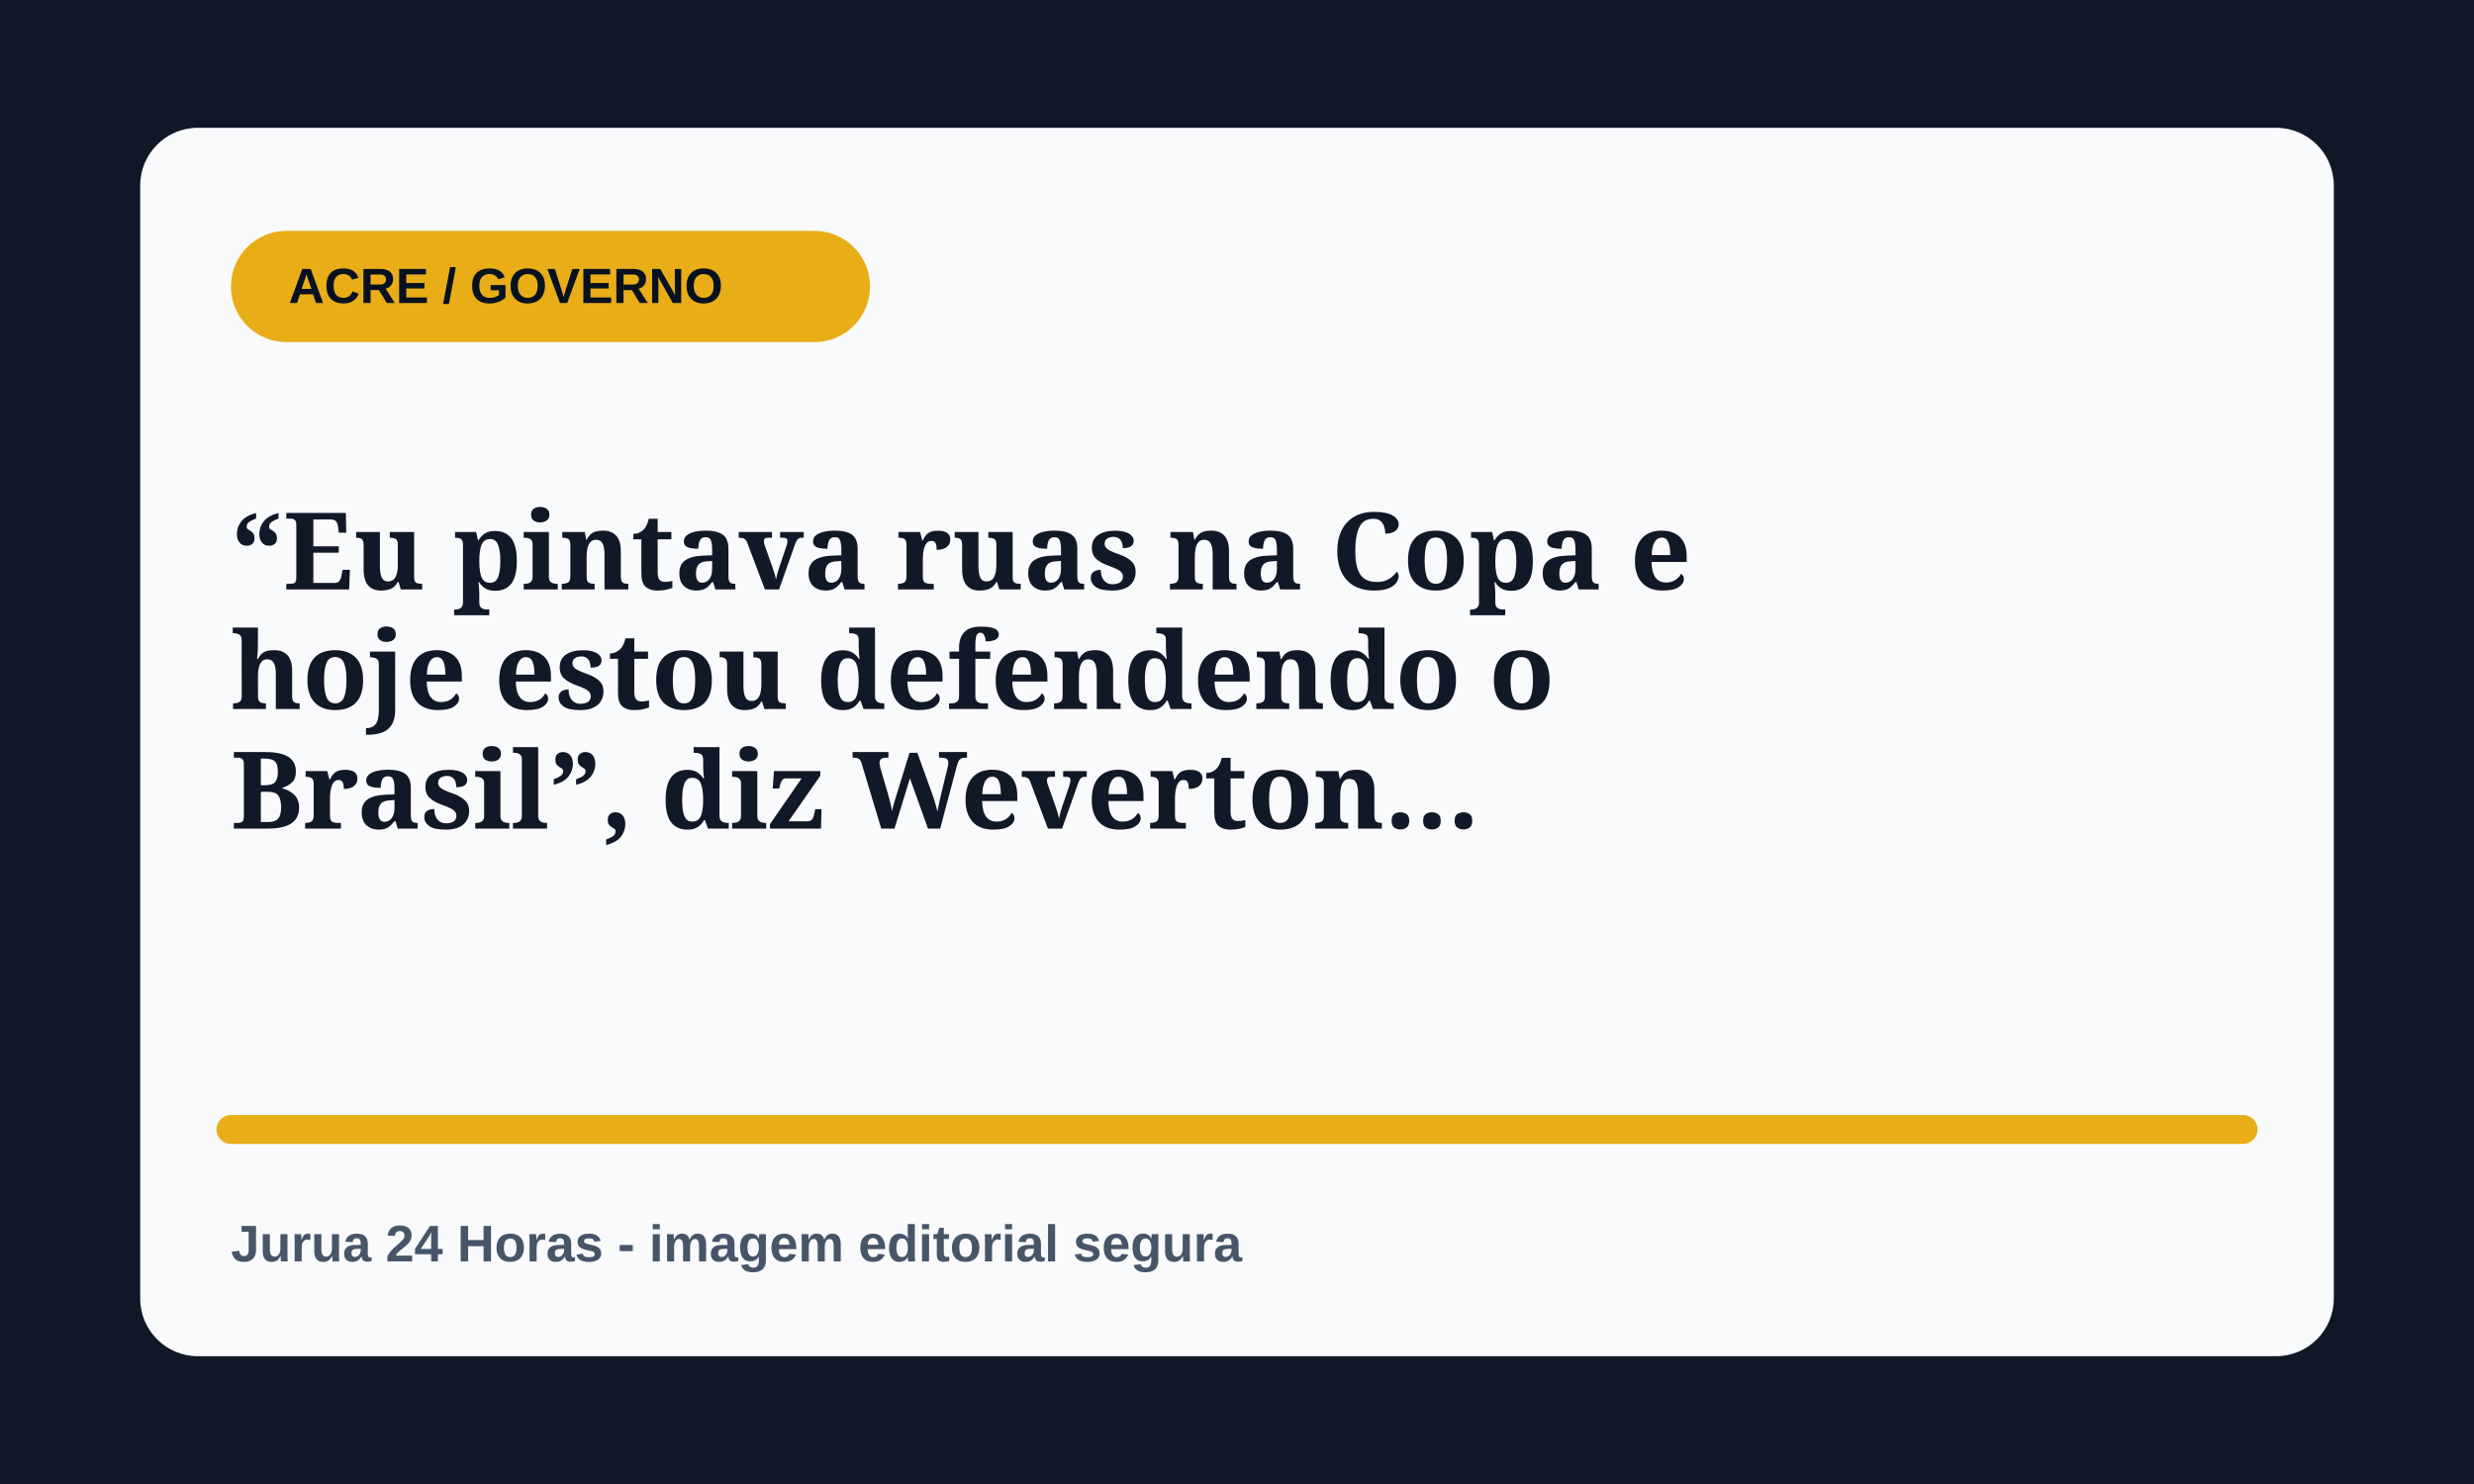
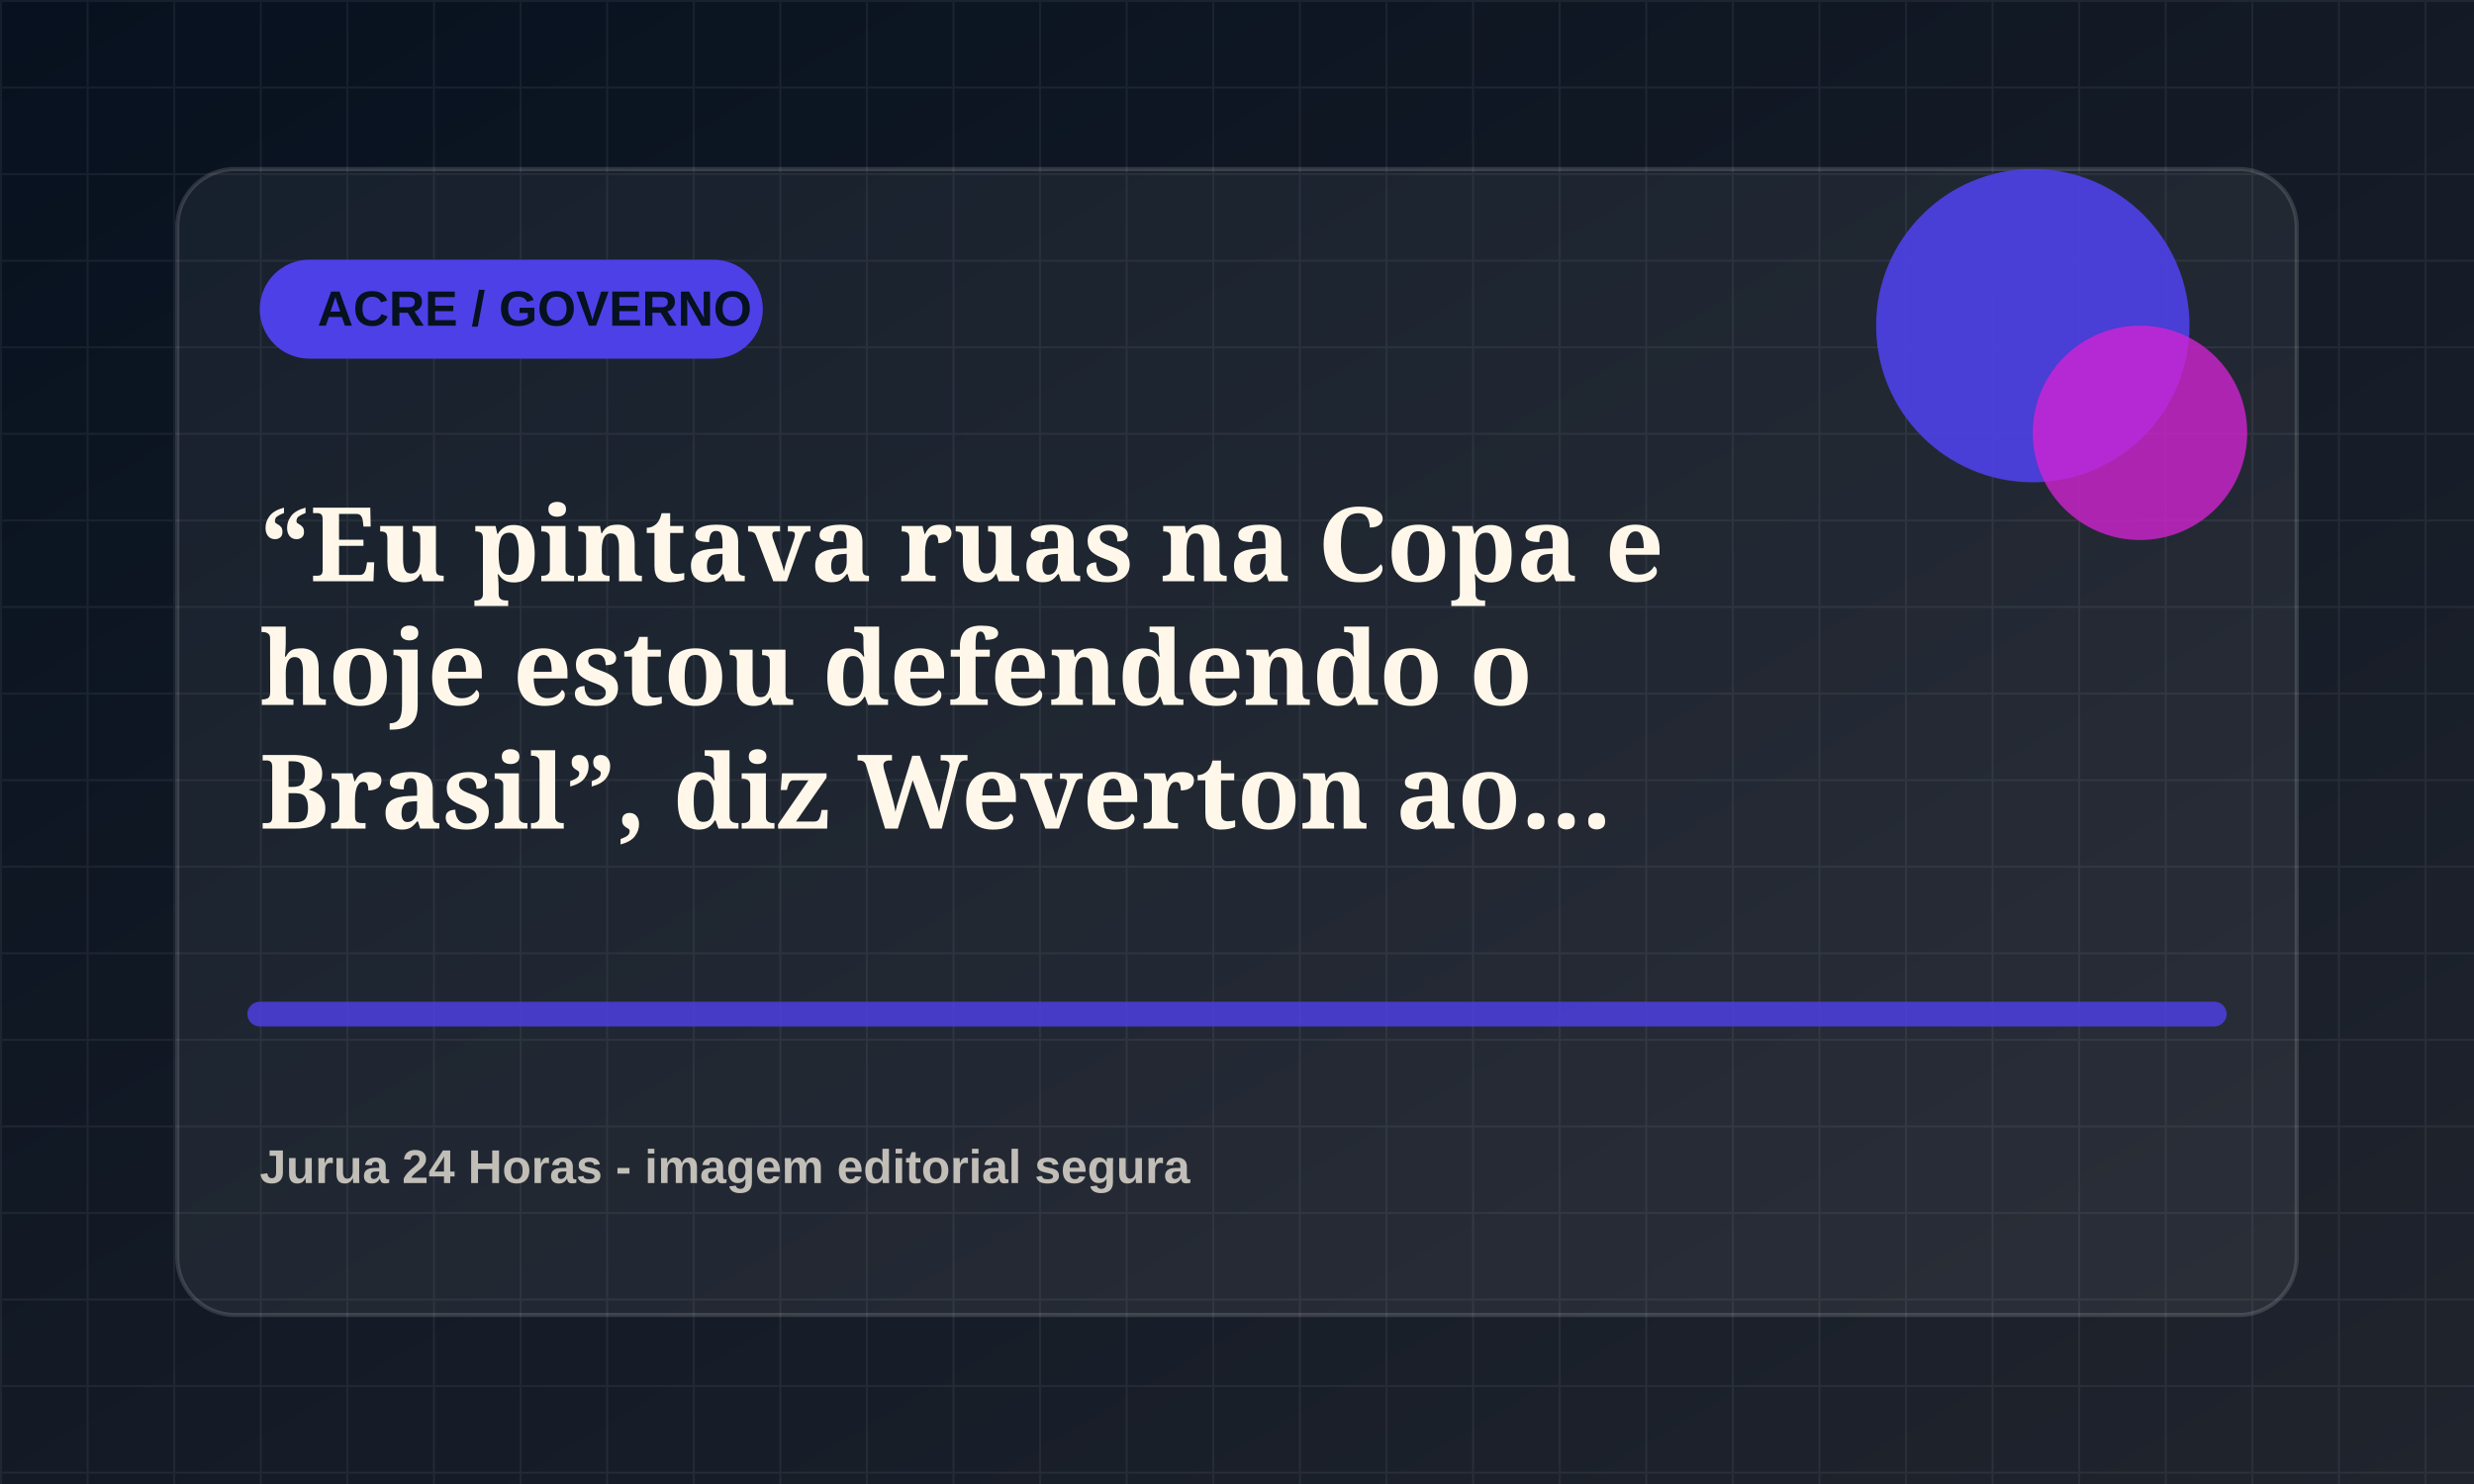
<svg xmlns="http://www.w3.org/2000/svg" viewBox="0 0 1200 720">
-   <rect width="1200" height="720" fill="#101827" />
-   <rect x="68" y="62" width="1064" height="596" rx="28" fill="#f8fafc" />
-   <rect x="112" y="112" width="310" height="54" rx="27" fill="hsl(43 82% 50%)" />
-   <text x="140" y="147" fill="#08111f" font-family="Arial, sans-serif" font-size="24" font-weight="800">ACRE / GOVERNO</text>
-   <text x="112" y="286" fill="#111827" font-family="Georgia, serif" font-size="52" font-weight="700">
-     <tspan x="112" dy="0">“Eu pintava ruas na Copa e</tspan>
-     <tspan x="112" dy="58">hoje estou defendendo o</tspan>
-     <tspan x="112" dy="58">Brasil”, diz Weverton...</tspan>
+   <defs>
+     <linearGradient id="bg" x1="0" x2="1" y1="0" y2="1">
+       <stop offset="0" stop-color="#07111f" />
+       <stop offset="1" stop-color="#20242d" />
+     </linearGradient>
+     <pattern id="grid" width="42" height="42" patternUnits="userSpaceOnUse">
+       <path d="M42 0H0v42" fill="none" stroke="rgba(255,255,255,.055)" stroke-width="2" />
+     </pattern>
+   </defs>
+   <rect width="1200" height="720" fill="url(#bg)" />
+   <rect width="1200" height="720" fill="url(#grid)" />
+   <rect x="86" y="82" width="1028" height="556" rx="28" fill="rgba(255,255,255,.055)" stroke="rgba(255,255,255,.14)" stroke-width="2" />
+   <rect x="126" y="126" width="244" height="48" rx="24" fill="hsl(245 78% 58%)" />
+   <text x="154" y="158" fill="#07111f" font-family="Arial, sans-serif" font-size="24" font-weight="800">ACRE / GOVERNO</text>
+   <circle cx="986" cy="158" r="76" fill="hsl(245 78% 58%)" opacity=".9" />
+   <circle cx="1038" cy="210" r="52" fill="hsl(300 72% 48%)" opacity=".78" />
+   <path d="M126 492h948" stroke="hsl(245 78% 58%)" stroke-width="12" stroke-linecap="round" opacity=".82" />
+   <text x="126" y="282" fill="#fff8ea" font-family="Georgia, serif" font-size="50" font-weight="700">
+     <tspan x="126" dy="0">“Eu pintava ruas na Copa e</tspan>
+     <tspan x="126" dy="60">hoje estou defendendo o</tspan>
+     <tspan x="126" dy="60">Brasil”, diz Weverton ao...</tspan>
  </text>
-   <path d="M112 548h976" stroke="hsl(43 82% 50%)" stroke-width="14" stroke-linecap="round" />
-   <text x="112" y="612" fill="#475569" font-family="Arial, sans-serif" font-size="25" font-weight="700">Jurua 24 Horas - imagem editorial segura</text>
+   <text x="126" y="574" fill="rgba(255,248,234,.72)" font-family="Arial, sans-serif" font-size="23" font-weight="700">Jurua 24 Horas - imagem editorial segura</text>
</svg>
